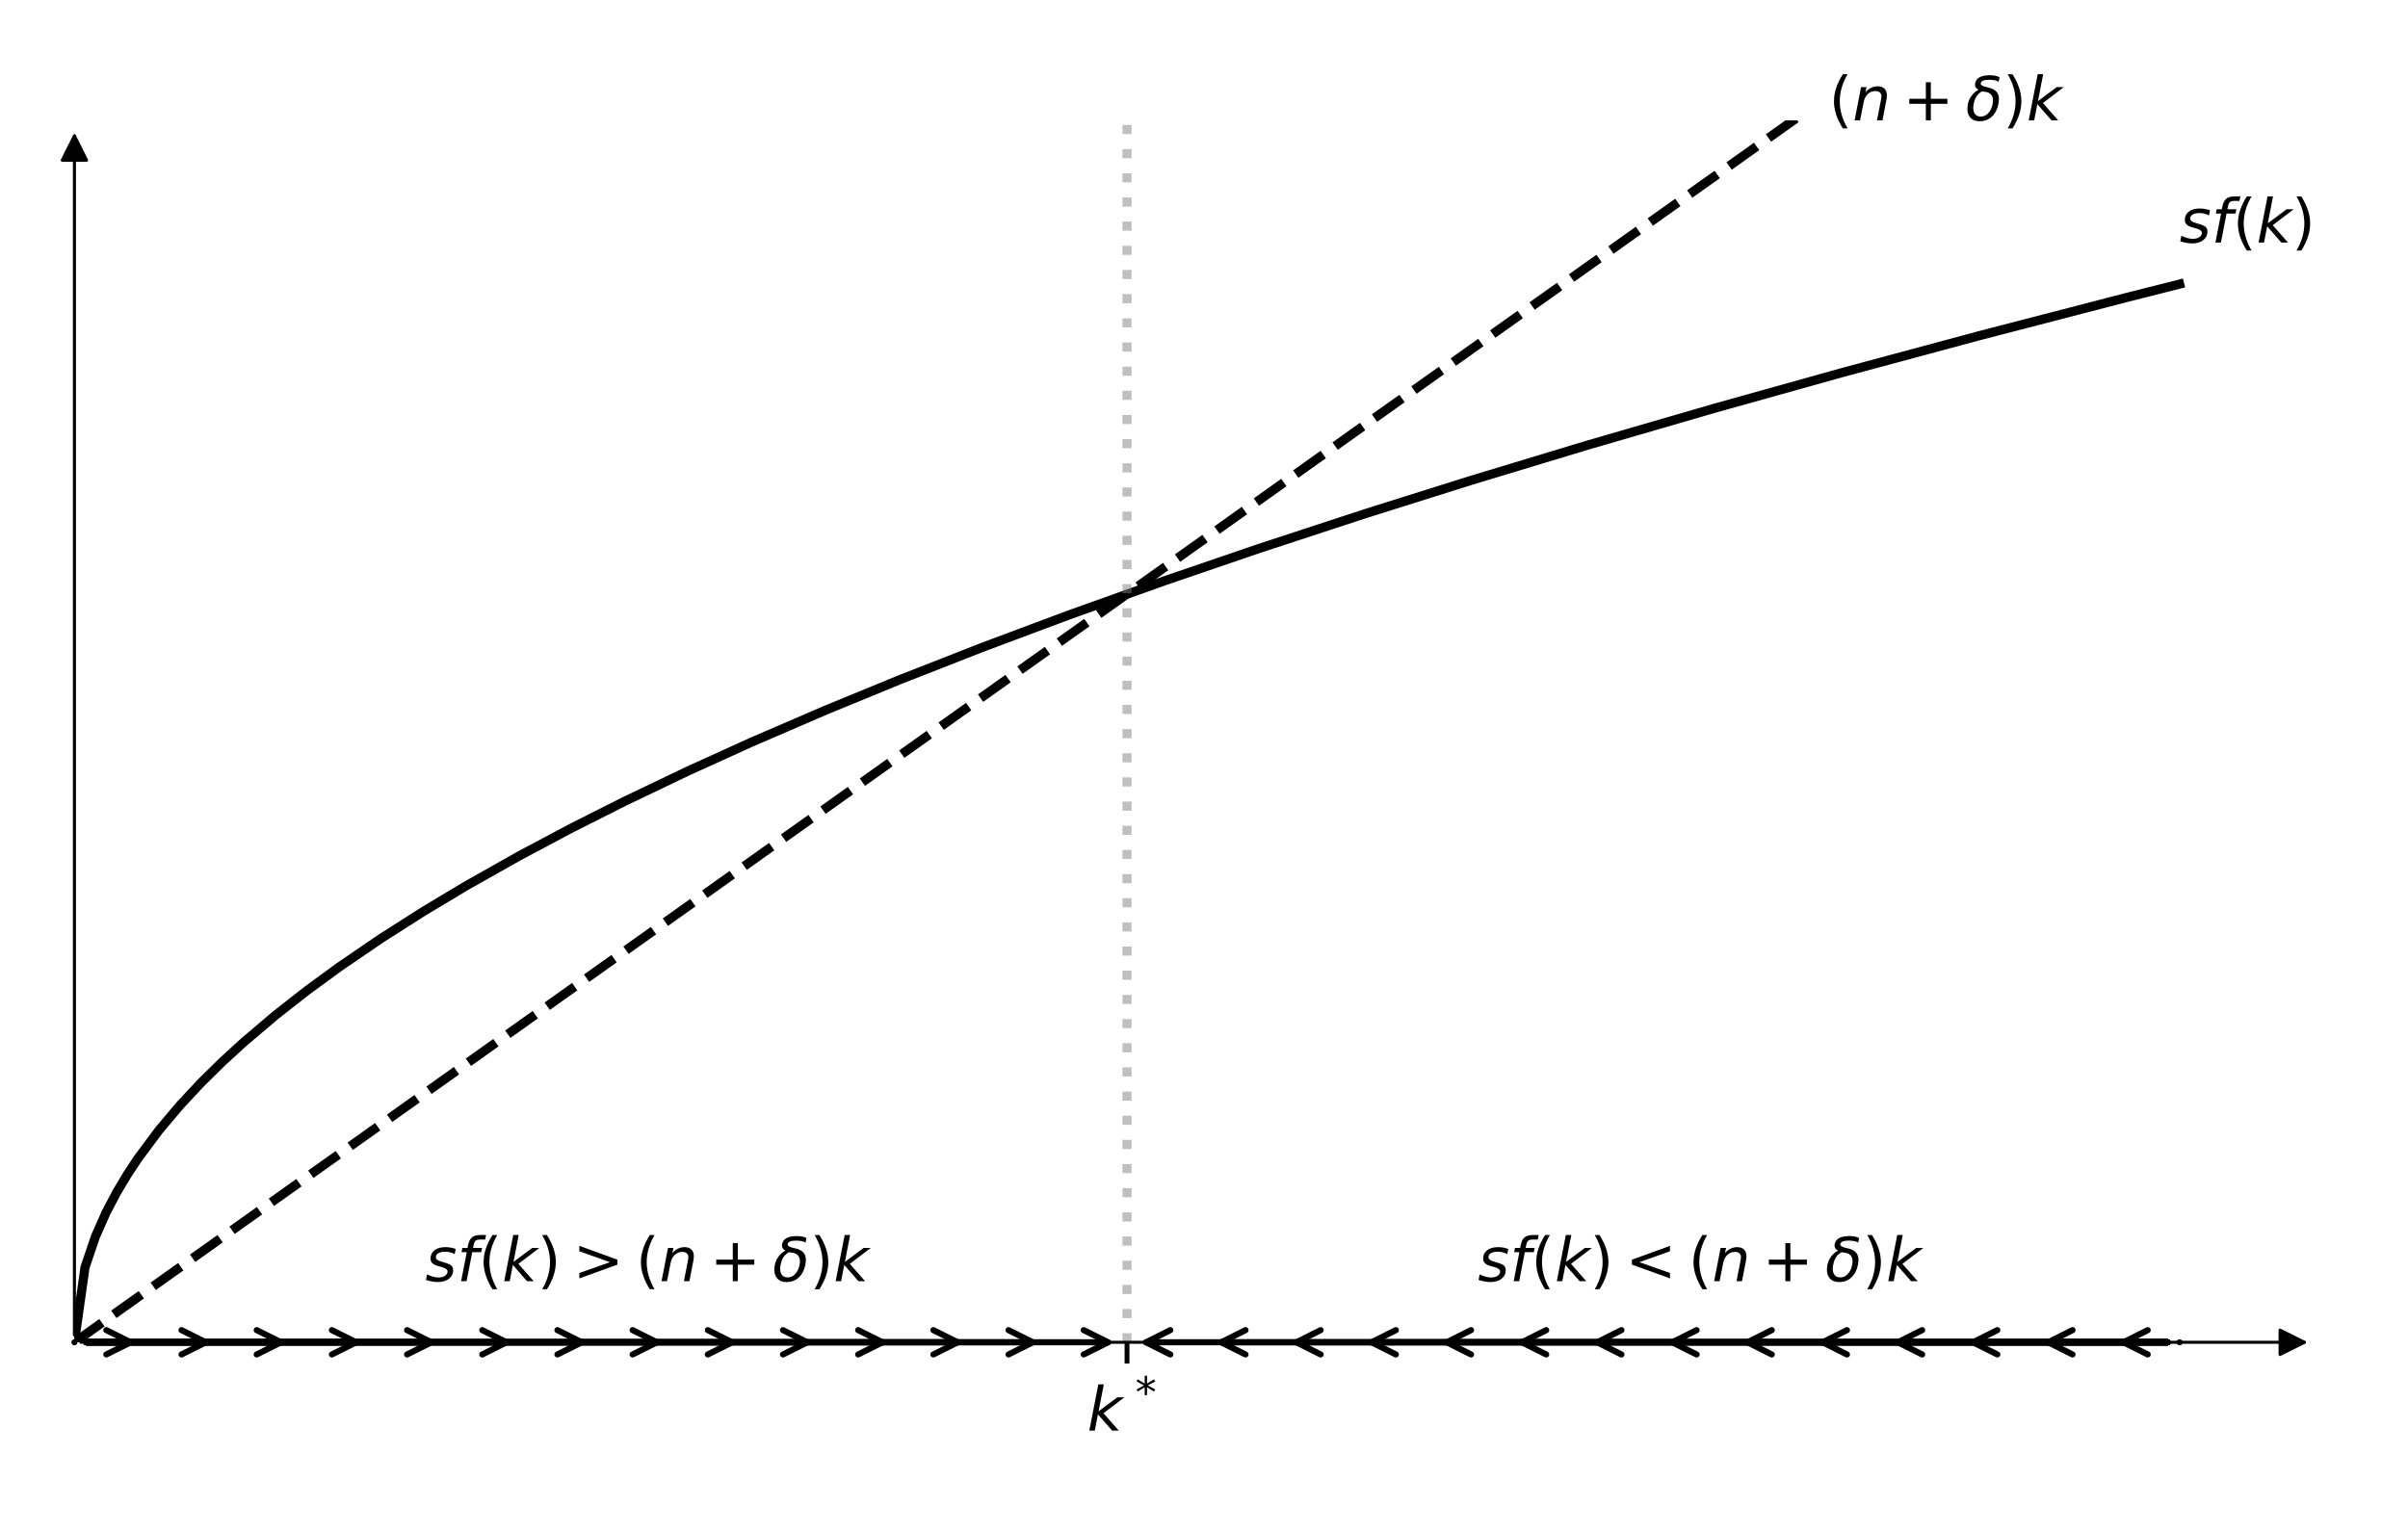
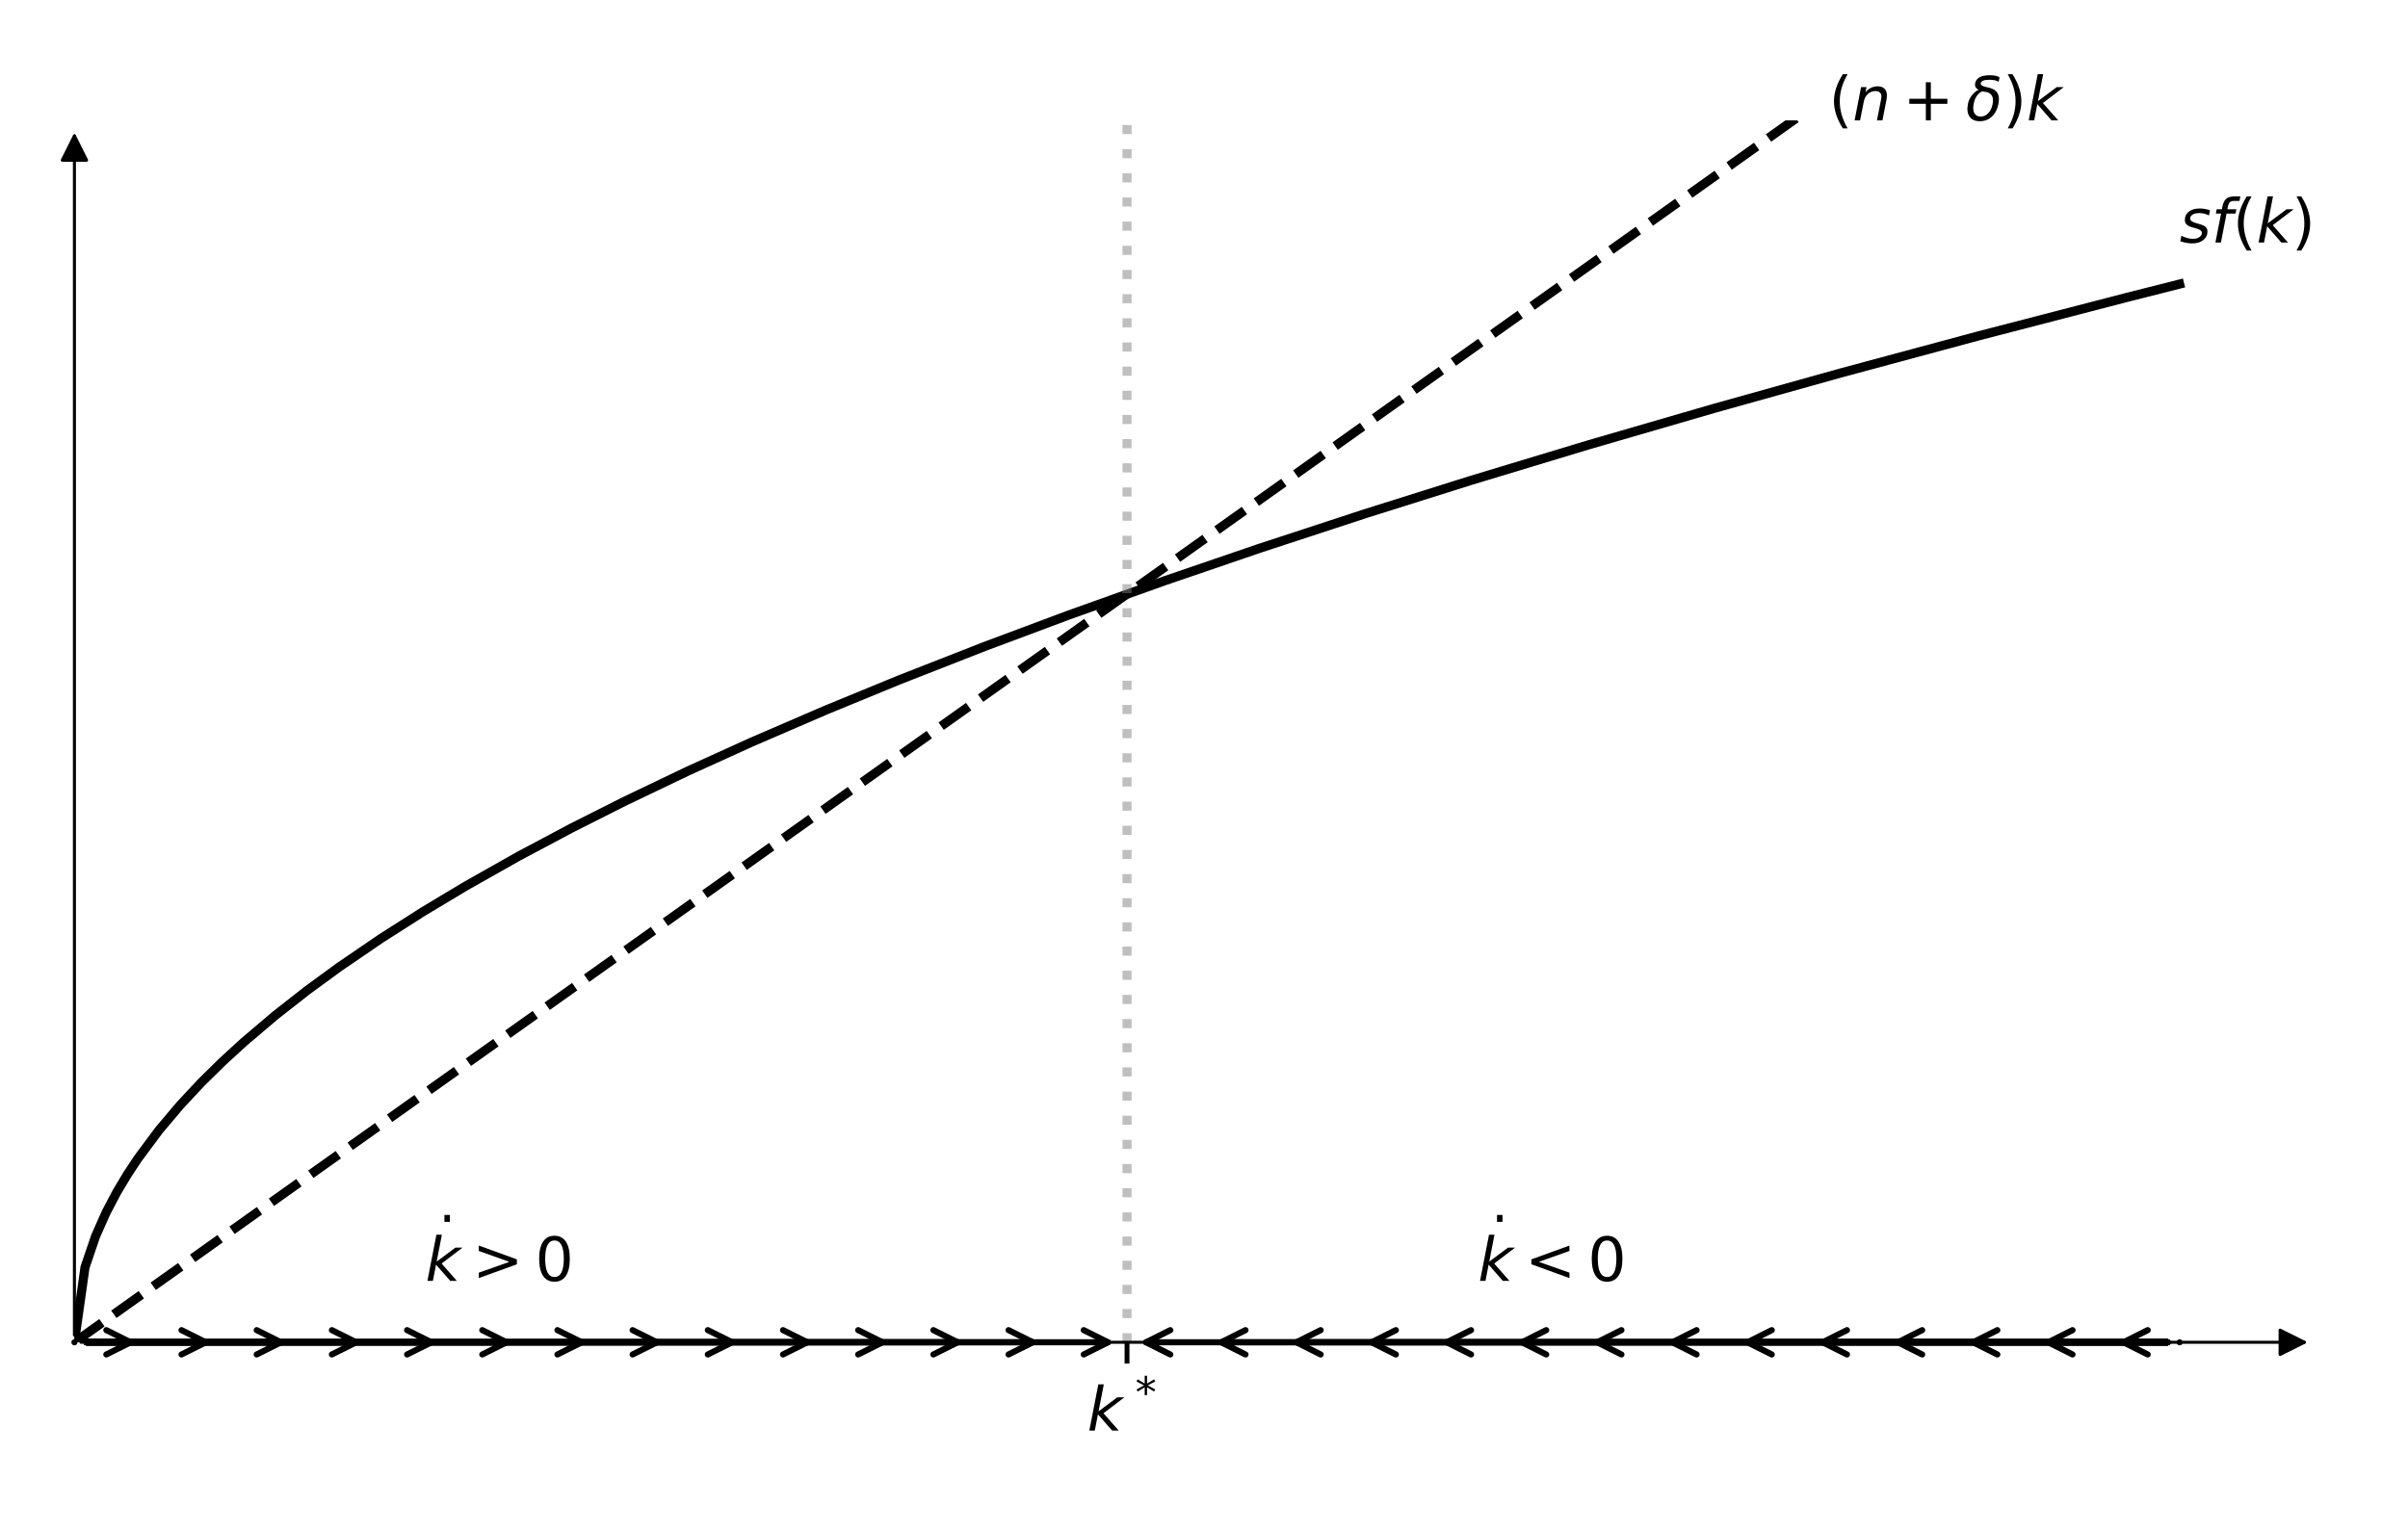
<svg xmlns="http://www.w3.org/2000/svg" xmlns:xlink="http://www.w3.org/1999/xlink" width="396pt" height="252pt" viewBox="0 0 396 252" version="1.1">
  <defs>
    <style type="text/css">*{stroke-linejoin: round; stroke-linecap: butt}</style>
  </defs>
  <g id="figure_1">
    <g id="patch_1">
      <path d="M 0 252  L 396 252  L 396 0  L 0 0  L 0 252  z " style="fill: none" />
    </g>
    <g id="axes_1">
      <g id="patch_2">
        <path d="M 12.24 220.808  L 381.522 220.808  L 381.522 19.8  L 12.24 19.8  L 12.24 220.808  z " style="fill: none" />
      </g>
      <g id="matplotlib.axis_1">
        <g id="xtick_1">
          <g id="line2d_1">
            <defs>
-               <path id="mbd1c74b2d7" d="M 0 0  L 0 3.5  " style="stroke: #000000; stroke-width: 0.8" />
+               <path id="m3d4fd1c9b9" d="M 0 0  L 0 3.5  " style="stroke: #000000; stroke-width: 0.8" />
            </defs>
            <g>
-               <use xlink:href="#mbd1c74b2d7" x="185.341" y="220.808" style="stroke: #000000; stroke-width: 0.8" />
+               <use xlink:href="#m3d4fd1c9b9" x="185.341" y="220.808" style="stroke: #000000; stroke-width: 0.8" />
            </g>
          </g>
          <g id="text_1">
            <g transform="translate(178.7909 235.4064) scale(0.1 -0.1)">
              <defs>
                <path id="DejaVuSans-Oblique-6b" d="M 1172 4863  L 1747 4863  L 1197 2028  L 3169 3500  L 3916 3500  L 1716 1825  L 3322 0  L 2625 0  L 1131 1709  L 800 0  L 225 0  L 1172 4863  z " transform="scale(0.015625)" />
                <path id="DejaVuSans-2a" d="M 3009 3897  L 1888 3291  L 3009 2681  L 2828 2375  L 1778 3009  L 1778 1831  L 1422 1831  L 1422 3009  L 372 2375  L 191 2681  L 1313 3291  L 191 3897  L 372 4206  L 1422 3572  L 1422 4750  L 1778 4750  L 1778 3572  L 2828 4206  L 3009 3897  z " transform="scale(0.015625)" />
              </defs>
              <use xlink:href="#DejaVuSans-Oblique-6b" transform="translate(0 0.765625)" />
              <use xlink:href="#DejaVuSans-2a" transform="translate(78.99556 39.04688) scale(0.7)" />
            </g>
          </g>
        </g>
      </g>
      <g id="matplotlib.axis_2" />
      <g id="line2d_2">
-         <path d="M 12.24 220.808  L 13.98 208.468  L 15.719 203.357  L 17.459 199.434  L 19.199 196.128  L 20.939 193.215  L 22.678 190.581  L 26.158 185.905  L 29.637 181.785  L 33.116 178.061  L 36.596 174.636  L 40.075 171.448  L 45.294 167.019  L 50.514 162.928  L 55.733 159.108  L 62.692 154.355  L 69.65 149.92  L 76.609 145.746  L 85.308 140.835  L 94.006 136.209  L 102.705 131.823  L 113.143 126.829  L 123.581 122.087  L 135.759 116.829  L 147.937 111.823  L 161.855 106.371  L 175.772 101.167  L 191.43 95.57  L 207.087 90.213  L 224.484 84.508  L 241.881 79.031  L 261.018 73.242  L 281.895 67.175  L 302.771 61.339  L 325.387 55.249  L 349.743 48.931  L 358.442 46.73  L 358.442 46.73  " clip-path="url(#p65cdaec57e)" style="fill: none; stroke: #000000; stroke-width: 1.5; stroke-linecap: square" />
+         <path d="M 12.24 220.808  L 13.98 208.468  L 15.719 203.357  L 17.459 199.434  L 19.199 196.128  L 20.939 193.215  L 22.678 190.581  L 26.158 185.905  L 29.637 181.785  L 33.116 178.061  L 36.596 174.636  L 40.075 171.448  L 45.294 167.019  L 50.514 162.928  L 55.733 159.108  L 62.692 154.355  L 69.65 149.92  L 76.609 145.746  L 85.308 140.835  L 94.006 136.209  L 102.705 131.823  L 113.143 126.829  L 123.581 122.087  L 135.759 116.829  L 147.937 111.823  L 161.855 106.371  L 175.772 101.167  L 191.43 95.57  L 207.087 90.213  L 224.484 84.508  L 241.881 79.031  L 261.018 73.242  L 281.895 67.175  L 302.771 61.339  L 325.387 55.249  L 349.743 48.931  L 358.442 46.73  L 358.442 46.73  " clip-path="url(#p733bf937ab)" style="fill: none; stroke: #000000; stroke-width: 1.5; stroke-linecap: square" />
      </g>
      <g id="line2d_3">
-         <path d="M 12.24 220.808  L 324.163 -1  L 324.163 -1  " clip-path="url(#p65cdaec57e)" style="fill: none; stroke-dasharray: 5.55,2.4; stroke-dashoffset: 0; stroke: #000000; stroke-width: 1.5" />
+         <path d="M 12.24 220.808  L 324.163 -1  L 324.163 -1  " clip-path="url(#p733bf937ab)" style="fill: none; stroke-dasharray: 5.55,2.4; stroke-dashoffset: 0; stroke: #000000; stroke-width: 1.5" />
      </g>
      <g id="line2d_4">
-         <path d="M 185.341 220.808  L 185.341 19.8  " clip-path="url(#p65cdaec57e)" style="fill: none; stroke-dasharray: 1.5,2.475; stroke-dashoffset: 0; stroke: #808080; stroke-opacity: 0.5; stroke-width: 1.5" />
+         <path d="M 185.341 220.808  L 185.341 19.8  " clip-path="url(#p733bf937ab)" style="fill: none; stroke-dasharray: 1.5,2.475; stroke-dashoffset: 0; stroke: #808080; stroke-opacity: 0.5; stroke-width: 1.5" />
      </g>
      <g id="text_2">
        <g transform="translate(358.4417 39.9008) scale(0.1 -0.1)">
          <defs>
            <path id="DejaVuSans-Oblique-73" d="M 3200 3397  L 3091 2853  Q 2863 2978 2609 3040  Q 2356 3103 2088 3103  Q 1634 3103 1373 2948  Q 1113 2794 1113 2528  Q 1113 2219 1719 2053  Q 1766 2041 1788 2034  L 1972 1978  Q 2547 1819 2739 1644  Q 2931 1469 2931 1166  Q 2931 609 2489 259  Q 2047 -91 1331 -91  Q 1053 -91 747 -37  Q 441 16 72 128  L 184 722  Q 500 559 806 475  Q 1113 391 1394 391  Q 1816 391 2080 572  Q 2344 753 2344 1031  Q 2344 1331 1650 1516  L 1591 1531  L 1394 1581  Q 956 1697 753 1886  Q 550 2075 550 2369  Q 550 2928 970 3256  Q 1391 3584 2113 3584  Q 2397 3584 2667 3537  Q 2938 3491 3200 3397  z " transform="scale(0.015625)" />
            <path id="DejaVuSans-Oblique-66" d="M 3059 4863  L 2969 4384  L 2419 4384  Q 2106 4384 1964 4261  Q 1822 4138 1753 3809  L 1691 3500  L 2638 3500  L 2553 3053  L 1606 3053  L 1013 0  L 434 0  L 1031 3053  L 481 3053  L 563 3500  L 1113 3500  L 1159 3744  Q 1278 4363 1576 4613  Q 1875 4863 2516 4863  L 3059 4863  z " transform="scale(0.015625)" />
            <path id="DejaVuSans-28" d="M 1984 4856  Q 1566 4138 1362 3434  Q 1159 2731 1159 2009  Q 1159 1288 1364 580  Q 1569 -128 1984 -844  L 1484 -844  Q 1016 -109 783 600  Q 550 1309 550 2009  Q 550 2706 781 3412  Q 1013 4119 1484 4856  L 1984 4856  z " transform="scale(0.015625)" />
            <path id="DejaVuSans-29" d="M 513 4856  L 1013 4856  Q 1481 4119 1714 3412  Q 1947 2706 1947 2009  Q 1947 1309 1714 600  Q 1481 -109 1013 -844  L 513 -844  Q 928 -128 1133 580  Q 1338 1288 1338 2009  Q 1338 2731 1133 3434  Q 928 4138 513 4856  z " transform="scale(0.015625)" />
          </defs>
          <use xlink:href="#DejaVuSans-Oblique-73" transform="translate(0 0.015625)" />
          <use xlink:href="#DejaVuSans-Oblique-66" transform="translate(52.09961 0.015625)" />
          <use xlink:href="#DejaVuSans-28" transform="translate(87.30469 0.015625)" />
          <use xlink:href="#DejaVuSans-Oblique-6b" transform="translate(126.3184 0.015625)" />
          <use xlink:href="#DejaVuSans-29" transform="translate(184.2285 0.015625)" />
        </g>
      </g>
      <g id="text_3">
        <g transform="translate(300.7414 19.8) scale(0.1 -0.1)">
          <defs>
            <path id="DejaVuSans-Oblique-6e" d="M 3566 2113  L 3156 0  L 2578 0  L 2988 2091  Q 3016 2238 3031 2350  Q 3047 2463 3047 2528  Q 3047 2791 2881 2937  Q 2716 3084 2419 3084  Q 1956 3084 1622 2776  Q 1288 2469 1184 1941  L 800 0  L 225 0  L 903 3500  L 1478 3500  L 1363 2950  Q 1603 3253 1940 3418  Q 2278 3584 2650 3584  Q 3113 3584 3367 3334  Q 3622 3084 3622 2631  Q 3622 2519 3608 2391  Q 3594 2263 3566 2113  z " transform="scale(0.015625)" />
            <path id="DejaVuSans-2b" d="M 2944 4013  L 2944 2272  L 4684 2272  L 4684 1741  L 2944 1741  L 2944 0  L 2419 0  L 2419 1741  L 678 1741  L 678 2272  L 2419 2272  L 2419 4013  L 2944 4013  z " transform="scale(0.015625)" />
            <path id="DejaVuSans-Oblique-3b4" d="M 3472 4053  Q 3197 4272 2450 4272  Q 1659 4272 1588 3906  Q 1531 3619 2328 3469  Q 2953 3353 3253 3003  Q 3616 2581 3447 1716  Q 3284 888 2763 400  Q 2238 -91 1488 -91  Q 741 -91 406 400  Q 72 888 241 1747  Q 363 2384 891 2900  Q 1097 3100 1353 3213  Q 913 3459 1000 3900  Q 1166 4750 2544 4750  Q 3234 4750 3566 4531  L 3472 4053  z M 1753 3056  Q 1525 2966 1306 2738  Q 969 2384 847 1747  Q 722 1113 919 756  Q 1119 397 1584 397  Q 2044 397 2381 759  Q 2722 1122 2838 1716  Q 2956 2338 2731 2638  Q 2491 2959 2103 2994  Q 1906 3013 1753 3056  z " transform="scale(0.015625)" />
          </defs>
          <use xlink:href="#DejaVuSans-28" transform="translate(0 0.015625)" />
          <use xlink:href="#DejaVuSans-Oblique-6e" transform="translate(39.01367 0.015625)" />
          <use xlink:href="#DejaVuSans-2b" transform="translate(121.875 0.015625)" />
          <use xlink:href="#DejaVuSans-Oblique-3b4" transform="translate(225.1465 0.015625)" />
          <use xlink:href="#DejaVuSans-29" transform="translate(286.3281 0.015625)" />
          <use xlink:href="#DejaVuSans-Oblique-6b" transform="translate(325.3418 0.015625)" />
        </g>
      </g>
      <g id="text_4">
        <g transform="translate(69.94029 210.7576) scale(0.1 -0.1)">
          <defs>
+             <path id="DejaVuSans-307" d="M -1894 4863  L -1319 4863  L -1319 4134  L -1894 4134  L -1894 4863  z M -1600 3584  L -1600 3584  z " transform="scale(0.015625)" />
            <path id="DejaVuSans-3e" d="M 678 3150  L 678 3719  L 4684 2266  L 4684 1747  L 678 294  L 678 863  L 3897 2003  L 678 3150  z " transform="scale(0.015625)" />
-           </defs>
-           <use xlink:href="#DejaVuSans-Oblique-73" transform="translate(0 0.015625)" />
-           <use xlink:href="#DejaVuSans-Oblique-66" transform="translate(52.09961 0.015625)" />
-           <use xlink:href="#DejaVuSans-28" transform="translate(87.30469 0.015625)" />
-           <use xlink:href="#DejaVuSans-Oblique-6b" transform="translate(126.3184 0.015625)" />
-           <use xlink:href="#DejaVuSans-29" transform="translate(184.2285 0.015625)" />
-           <use xlink:href="#DejaVuSans-3e" transform="translate(242.7246 0.015625)" />
-           <use xlink:href="#DejaVuSans-28" transform="translate(345.9961 0.015625)" />
-           <use xlink:href="#DejaVuSans-Oblique-6e" transform="translate(385.0098 0.015625)" />
-           <use xlink:href="#DejaVuSans-2b" transform="translate(467.8711 0.015625)" />
-           <use xlink:href="#DejaVuSans-Oblique-3b4" transform="translate(571.1426 0.015625)" />
-           <use xlink:href="#DejaVuSans-29" transform="translate(632.3242 0.015625)" />
-           <use xlink:href="#DejaVuSans-Oblique-6b" transform="translate(671.3379 0.015625)" />
+             <path id="DejaVuSans-30" d="M 2034 4250  Q 1547 4250 1301 3770  Q 1056 3291 1056 2328  Q 1056 1369 1301 889  Q 1547 409 2034 409  Q 2525 409 2770 889  Q 3016 1369 3016 2328  Q 3016 3291 2770 3770  Q 2525 4250 2034 4250  z M 2034 4750  Q 2819 4750 3233 4129  Q 3647 3509 3647 2328  Q 3647 1150 3233 529  Q 2819 -91 2034 -91  Q 1250 -91 836 529  Q 422 1150 422 2328  Q 422 3509 836 4129  Q 1250 4750 2034 4750  z " transform="scale(0.015625)" />
+           </defs>
+           <use xlink:href="#DejaVuSans-307" transform="translate(61.07129 33.01562)" />
+           <use xlink:href="#DejaVuSans-Oblique-6b" transform="translate(0 0.53125)" />
+           <use xlink:href="#DejaVuSans-3e" transform="translate(77.39258 0.53125)" />
+           <use xlink:href="#DejaVuSans-30" transform="translate(180.6641 0.53125)" />
        </g>
      </g>
      <g id="text_5">
        <g transform="translate(243.0411 210.7576) scale(0.1 -0.1)">
          <defs>
            <path id="DejaVuSans-3c" d="M 4684 3150  L 1459 2003  L 4684 863  L 4684 294  L 678 1747  L 678 2266  L 4684 3719  L 4684 3150  z " transform="scale(0.015625)" />
          </defs>
-           <use xlink:href="#DejaVuSans-Oblique-73" transform="translate(0 0.015625)" />
-           <use xlink:href="#DejaVuSans-Oblique-66" transform="translate(52.09961 0.015625)" />
-           <use xlink:href="#DejaVuSans-28" transform="translate(87.30469 0.015625)" />
-           <use xlink:href="#DejaVuSans-Oblique-6b" transform="translate(126.3184 0.015625)" />
-           <use xlink:href="#DejaVuSans-29" transform="translate(184.2285 0.015625)" />
-           <use xlink:href="#DejaVuSans-3c" transform="translate(242.7246 0.015625)" />
-           <use xlink:href="#DejaVuSans-28" transform="translate(345.9961 0.015625)" />
-           <use xlink:href="#DejaVuSans-Oblique-6e" transform="translate(385.0098 0.015625)" />
-           <use xlink:href="#DejaVuSans-2b" transform="translate(467.8711 0.015625)" />
-           <use xlink:href="#DejaVuSans-Oblique-3b4" transform="translate(571.1426 0.015625)" />
-           <use xlink:href="#DejaVuSans-29" transform="translate(632.3242 0.015625)" />
-           <use xlink:href="#DejaVuSans-Oblique-6b" transform="translate(671.3379 0.015625)" />
+           <use xlink:href="#DejaVuSans-307" transform="translate(61.07129 33.01562)" />
+           <use xlink:href="#DejaVuSans-Oblique-6b" transform="translate(0 0.53125)" />
+           <use xlink:href="#DejaVuSans-3c" transform="translate(77.39258 0.53125)" />
+           <use xlink:href="#DejaVuSans-30" transform="translate(180.6641 0.53125)" />
        </g>
      </g>
      <g id="patch_3">
        <path d="M 13.319 220.808  Q 196.422 220.808 378.965 220.808  " style="fill: none; stroke: #000000; stroke-width: 0.5; stroke-linecap: round" />
        <path d="M 374.965 218.808  L 378.965 220.808  L 374.965 222.808  z " style="stroke: #000000; stroke-width: 0.5; stroke-linecap: round" />
      </g>
      <g id="patch_4">
        <path d="M 12.24 219.613  Q 12.24 120.705 12.24 22.356  " style="fill: none; stroke: #000000; stroke-width: 0.5; stroke-linecap: round" />
        <path d="M 10.24 26.356  L 12.24 22.356  L 14.24 26.356  z " style="stroke: #000000; stroke-width: 0.5; stroke-linecap: round" />
      </g>
      <g id="patch_5">
        <path d="M 14.239 220.808  Q 98.789 220.808 182.22 220.808  " style="fill: none; stroke: #000000; stroke-linecap: round" />
        <path d="M 178.22 218.808  L 182.22 220.808  L 178.22 222.808  " style="fill: none; stroke: #000000; stroke-linecap: round" />
      </g>
      <g id="patch_6">
        <path d="M 356.442 220.808  Q 271.893 220.808 188.461 220.808  " style="fill: none; stroke: #000000; stroke-linecap: round" />
        <path d="M 192.461 222.808  L 188.461 220.808  L 192.461 218.808  " style="fill: none; stroke: #000000; stroke-linecap: round" />
      </g>
      <g id="patch_7">
        <path d="M 14.236 220.808  Q 92.606 220.808 169.858 220.808  " style="fill: none; stroke: #000000; stroke-linecap: round" />
        <path d="M 165.858 218.808  L 169.858 220.808  L 165.858 222.808  " style="fill: none; stroke: #000000; stroke-linecap: round" />
      </g>
      <g id="patch_8">
        <path d="M 356.445 220.808  Q 278.076 220.808 200.824 220.808  " style="fill: none; stroke: #000000; stroke-linecap: round" />
        <path d="M 204.824 222.808  L 200.824 220.808  L 204.824 218.808  " style="fill: none; stroke: #000000; stroke-linecap: round" />
      </g>
      <g id="patch_9">
        <path d="M 14.237 220.808  Q 86.426 220.808 157.497 220.808  " style="fill: none; stroke: #000000; stroke-linecap: round" />
        <path d="M 153.497 218.808  L 157.497 220.808  L 153.497 222.808  " style="fill: none; stroke: #000000; stroke-linecap: round" />
      </g>
      <g id="patch_10">
        <path d="M 356.445 220.808  Q 284.256 220.808 213.184 220.808  " style="fill: none; stroke: #000000; stroke-linecap: round" />
        <path d="M 217.184 222.808  L 213.184 220.808  L 217.184 218.808  " style="fill: none; stroke: #000000; stroke-linecap: round" />
      </g>
      <g id="patch_11">
        <path d="M 14.236 220.808  Q 80.242 220.808 145.13 220.808  " style="fill: none; stroke: #000000; stroke-linecap: round" />
        <path d="M 141.13 218.808  L 145.13 220.808  L 141.13 222.808  " style="fill: none; stroke: #000000; stroke-linecap: round" />
      </g>
      <g id="patch_12">
        <path d="M 356.445 220.808  Q 290.44 220.808 225.552 220.808  " style="fill: none; stroke: #000000; stroke-linecap: round" />
        <path d="M 229.552 222.808  L 225.552 220.808  L 229.552 218.808  " style="fill: none; stroke: #000000; stroke-linecap: round" />
      </g>
      <g id="patch_13">
        <path d="M 14.244 220.808  Q 74.063 220.808 132.765 220.808  " style="fill: none; stroke: #000000; stroke-linecap: round" />
        <path d="M 128.765 218.808  L 132.765 220.808  L 128.765 222.808  " style="fill: none; stroke: #000000; stroke-linecap: round" />
      </g>
      <g id="patch_14">
        <path d="M 356.438 220.808  Q 296.619 220.808 237.917 220.808  " style="fill: none; stroke: #000000; stroke-linecap: round" />
        <path d="M 241.917 222.808  L 237.917 220.808  L 241.917 218.808  " style="fill: none; stroke: #000000; stroke-linecap: round" />
      </g>
      <g id="patch_15">
        <path d="M 14.24 220.808  Q 67.881 220.808 120.403 220.808  " style="fill: none; stroke: #000000; stroke-linecap: round" />
        <path d="M 116.403 218.808  L 120.403 220.808  L 116.403 222.808  " style="fill: none; stroke: #000000; stroke-linecap: round" />
      </g>
      <g id="patch_16">
        <path d="M 356.441 220.808  Q 302.801 220.808 250.278 220.808  " style="fill: none; stroke: #000000; stroke-linecap: round" />
        <path d="M 254.278 222.808  L 250.278 220.808  L 254.278 218.808  " style="fill: none; stroke: #000000; stroke-linecap: round" />
      </g>
      <g id="patch_17">
        <path d="M 14.241 220.808  Q 61.697 220.808 108.034 220.808  " style="fill: none; stroke: #000000; stroke-linecap: round" />
        <path d="M 104.034 218.808  L 108.034 220.808  L 104.034 222.808  " style="fill: none; stroke: #000000; stroke-linecap: round" />
      </g>
      <g id="patch_18">
        <path d="M 356.44 220.808  Q 308.985 220.808 262.647 220.808  " style="fill: none; stroke: #000000; stroke-linecap: round" />
        <path d="M 266.647 222.808  L 262.647 220.808  L 266.647 218.808  " style="fill: none; stroke: #000000; stroke-linecap: round" />
      </g>
      <g id="patch_19">
        <path d="M 14.239 220.808  Q 55.515 220.808 95.673 220.808  " style="fill: none; stroke: #000000; stroke-linecap: round" />
        <path d="M 91.673 218.808  L 95.673 220.808  L 91.673 222.808  " style="fill: none; stroke: #000000; stroke-linecap: round" />
      </g>
      <g id="patch_20">
        <path d="M 356.442 220.808  Q 315.167 220.808 275.009 220.808  " style="fill: none; stroke: #000000; stroke-linecap: round" />
        <path d="M 279.009 222.808  L 275.009 220.808  L 279.009 218.808  " style="fill: none; stroke: #000000; stroke-linecap: round" />
      </g>
      <g id="patch_21">
        <path d="M 14.237 220.808  Q 49.333 220.808 83.312 220.808  " style="fill: none; stroke: #000000; stroke-linecap: round" />
        <path d="M 79.312 218.808  L 83.312 220.808  L 79.312 222.808  " style="fill: none; stroke: #000000; stroke-linecap: round" />
      </g>
      <g id="patch_22">
        <path d="M 356.445 220.808  Q 321.348 220.808 287.37 220.808  " style="fill: none; stroke: #000000; stroke-linecap: round" />
        <path d="M 291.37 222.808  L 287.37 220.808  L 291.37 218.808  " style="fill: none; stroke: #000000; stroke-linecap: round" />
      </g>
      <g id="patch_23">
        <path d="M 14.244 220.808  Q 43.154 220.808 70.947 220.808  " style="fill: none; stroke: #000000; stroke-linecap: round" />
        <path d="M 66.947 218.808  L 70.947 220.808  L 66.947 222.808  " style="fill: none; stroke: #000000; stroke-linecap: round" />
      </g>
      <g id="patch_24">
        <path d="M 356.438 220.808  Q 327.528 220.808 299.735 220.808  " style="fill: none; stroke: #000000; stroke-linecap: round" />
        <path d="M 303.735 222.808  L 299.735 220.808  L 303.735 218.808  " style="fill: none; stroke: #000000; stroke-linecap: round" />
      </g>
      <g id="patch_25">
        <path d="M 14.241 220.808  Q 36.969 220.808 58.578 220.808  " style="fill: none; stroke: #000000; stroke-linecap: round" />
        <path d="M 54.578 218.808  L 58.578 220.808  L 54.578 222.808  " style="fill: none; stroke: #000000; stroke-linecap: round" />
      </g>
      <g id="patch_26">
        <path d="M 356.44 220.808  Q 333.713 220.808 312.104 220.808  " style="fill: none; stroke: #000000; stroke-linecap: round" />
        <path d="M 316.104 222.808  L 312.104 220.808  L 316.104 218.808  " style="fill: none; stroke: #000000; stroke-linecap: round" />
      </g>
      <g id="patch_27">
        <path d="M 14.237 220.808  Q 30.785 220.808 46.214 220.808  " style="fill: none; stroke: #000000; stroke-linecap: round" />
        <path d="M 42.214 218.808  L 46.214 220.808  L 42.214 222.808  " style="fill: none; stroke: #000000; stroke-linecap: round" />
      </g>
      <g id="patch_28">
        <path d="M 356.445 220.808  Q 339.897 220.808 324.467 220.808  " style="fill: none; stroke: #000000; stroke-linecap: round" />
        <path d="M 328.467 222.808  L 324.467 220.808  L 328.467 218.808  " style="fill: none; stroke: #000000; stroke-linecap: round" />
      </g>
      <g id="patch_29">
        <path d="M 14.241 220.808  Q 24.605 220.808 33.85 220.808  " style="fill: none; stroke: #000000; stroke-linecap: round" />
        <path d="M 29.85 218.808  L 33.85 220.808  L 29.85 222.808  " style="fill: none; stroke: #000000; stroke-linecap: round" />
      </g>
      <g id="patch_30">
        <path d="M 356.44 220.808  Q 346.077 220.808 336.831 220.808  " style="fill: none; stroke: #000000; stroke-linecap: round" />
        <path d="M 340.831 222.808  L 336.831 220.808  L 340.831 218.808  " style="fill: none; stroke: #000000; stroke-linecap: round" />
      </g>
      <g id="patch_31">
        <path d="M 14.241 220.808  Q 18.422 220.808 21.485 220.808  " style="fill: none; stroke: #000000; stroke-linecap: round" />
        <path d="M 17.485 218.808  L 21.485 220.808  L 17.485 222.808  " style="fill: none; stroke: #000000; stroke-linecap: round" />
      </g>
      <g id="patch_32">
        <path d="M 356.44 220.808  Q 352.259 220.808 349.197 220.808  " style="fill: none; stroke: #000000; stroke-linecap: round" />
        <path d="M 353.197 222.808  L 349.197 220.808  L 353.197 218.808  " style="fill: none; stroke: #000000; stroke-linecap: round" />
      </g>
      <g id="patch_33">
        <path d="M 12.24 220.808  Q 12.24 220.808 12.24 220.808  " style="fill: none; stroke: #000000; stroke-linecap: round" />
      </g>
      <g id="patch_34">
        <path d="M 358.442 220.808  Q 358.442 220.808 358.442 220.808  " style="fill: none; stroke: #000000; stroke-linecap: round" />
      </g>
    </g>
  </g>
  <defs>
-     <clipPath id="p65cdaec57e">
+     <clipPath id="p733bf937ab">
      <rect x="12.24" y="19.8" width="369.282" height="201.008" />
    </clipPath>
  </defs>
</svg>
